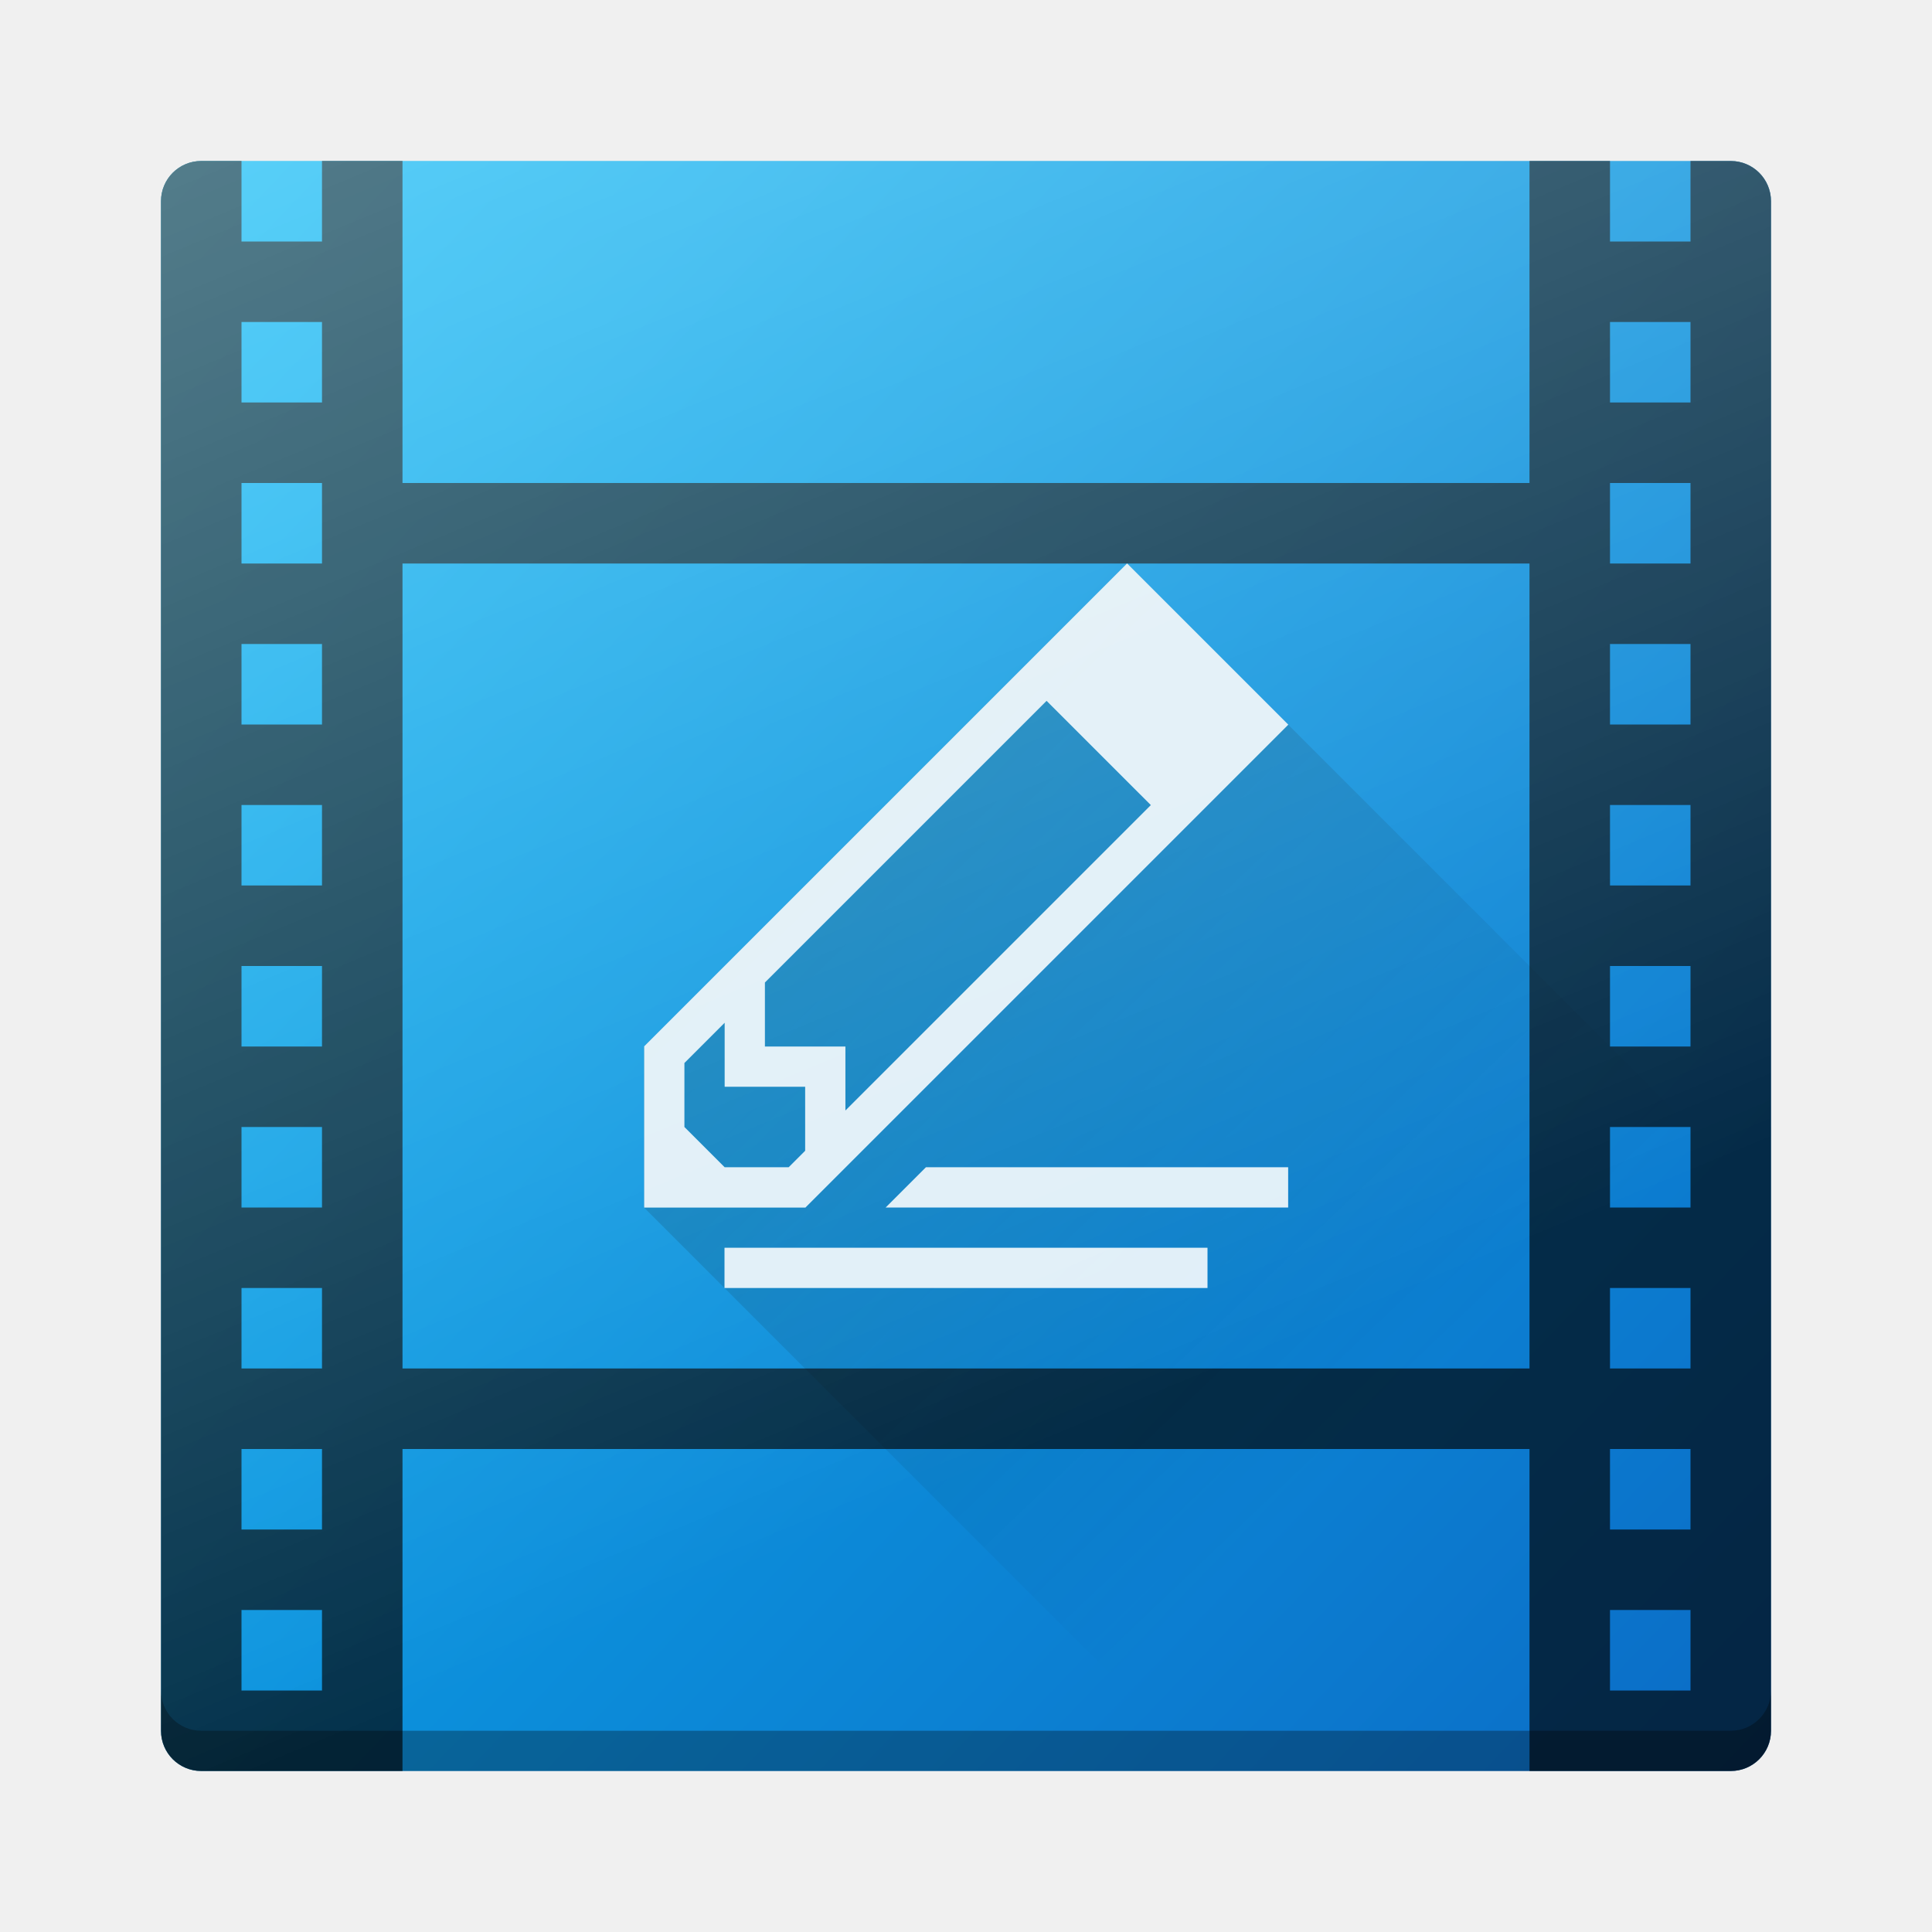
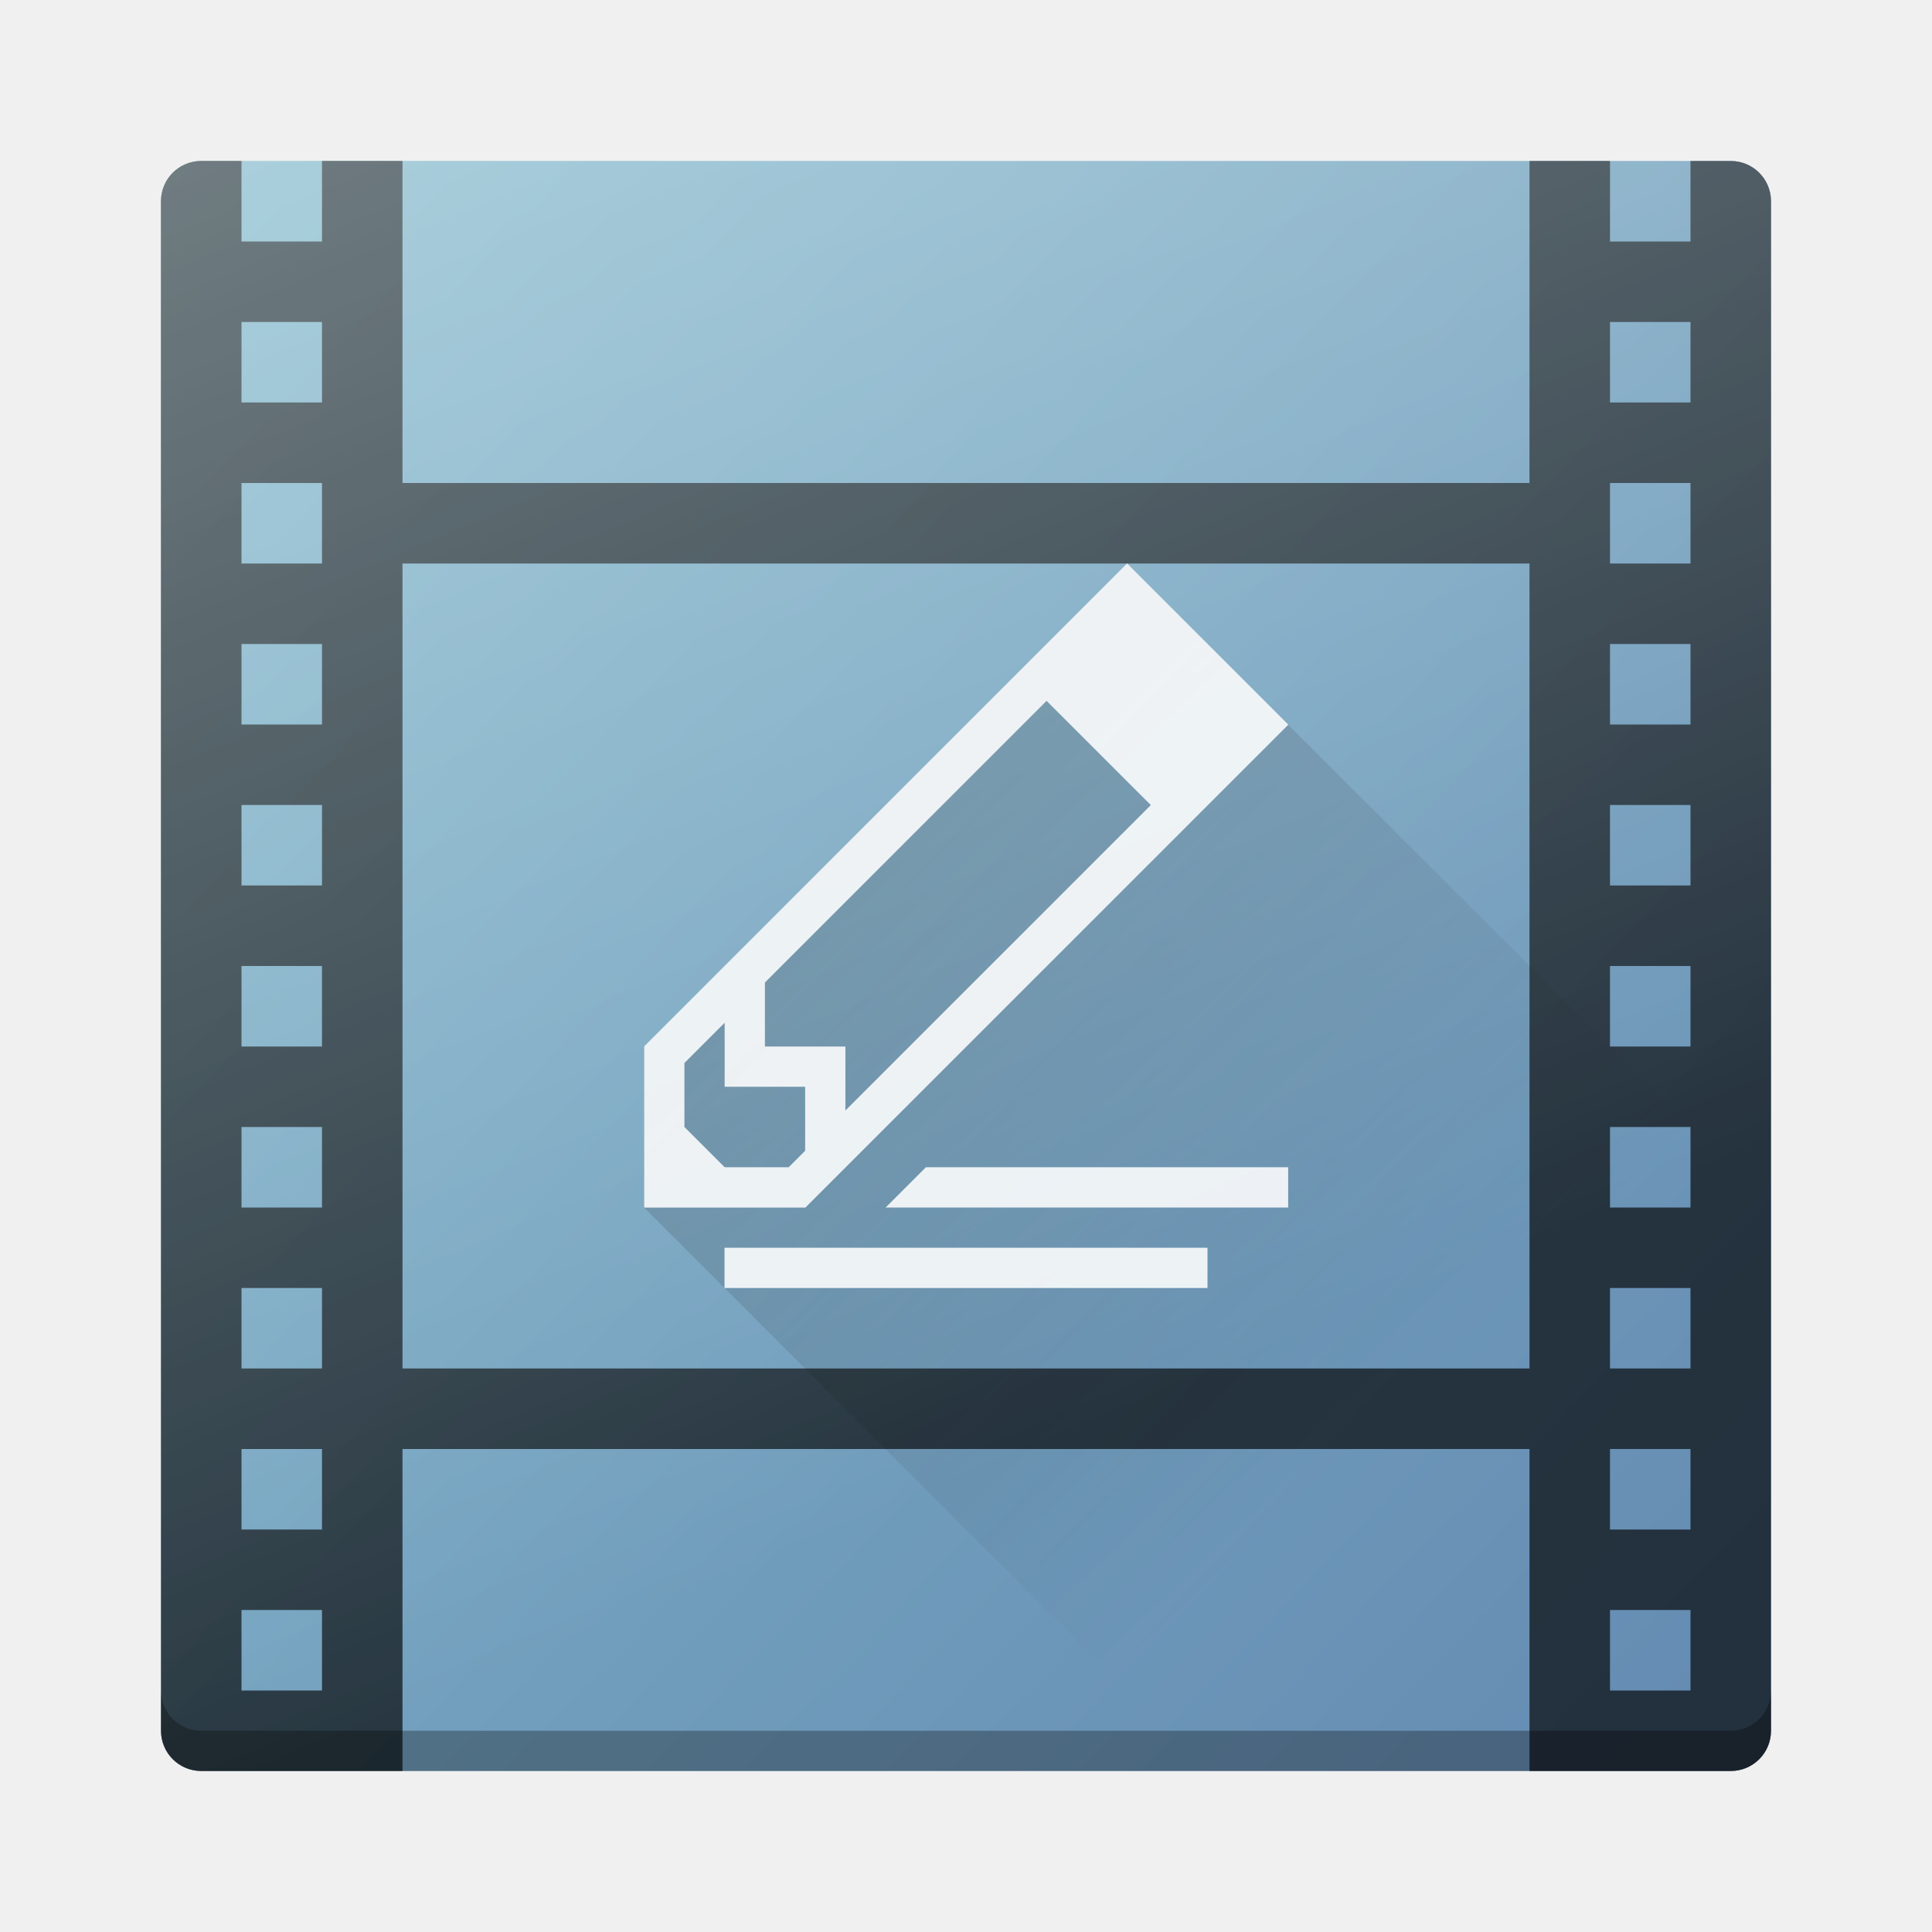
<svg xmlns="http://www.w3.org/2000/svg" xmlns:xlink="http://www.w3.org/1999/xlink" width="48" height="48" id="svg2" version="1.1">
  <defs id="defs4">
    <linearGradient id="linearGradient5169">
      <stop style="stop-color:#000000;stop-opacity:1;" offset="0" id="stop5171" />
      <stop style="stop-color:#000000;stop-opacity:0;" offset="1" id="stop5173" />
    </linearGradient>
    <linearGradient gradientTransform="translate(383.57,-499.8)" id="linearGradient4847" y1="541.8" x1="-430.57" y2="503.8" x2="-385.57" gradientUnits="userSpaceOnUse">
-       <stop stop-color="#197cf1" id="stop4849" style="stop-color:#0b5dbd;stop-opacity:1" />
-       <stop offset="1" stop-color="#21c9fb" id="stop4851" style="stop-color:#0dc4fb;stop-opacity:1" />
+       <stop stop-color="#197cf1" id="stop4849" style="stop-color:#5e81ac;stop-opacity:1" />
+       <stop offset="1" stop-color="#21c9fb" id="stop4851" style="stop-color:#88c0d0;stop-opacity:1" />
    </linearGradient>
    <linearGradient id="a" y1="538.8" x1="406.57" y2="507.52" x2="429.12" gradientUnits="userSpaceOnUse" gradientTransform="matrix(-1.81818,0,0,1.2469,1167.79,-128.03)">
      <stop stop-color="#f3ac12" id="stop7" />
      <stop offset="1" stop-color="#f5cb39" id="stop9" />
    </linearGradient>
    <linearGradient id="b" y1="31" x1="53" y2="18" x2="40" gradientUnits="userSpaceOnUse" gradientTransform="matrix(-1,0,0,-1,456.57,560.8)">
      <stop stop-color="#383e51" id="stop12" />
      <stop offset="1" stop-color="#655c6f" stop-opacity="0" id="stop14" />
    </linearGradient>
    <linearGradient id="c" y1="61" y2="47" x2="0" gradientUnits="userSpaceOnUse" gradientTransform="matrix(-1,0,0,1,442.57,482.8)">
      <stop stop-color="#fddda3" id="stop17" />
      <stop offset="1" stop-color="#fde3a7" id="stop19" />
    </linearGradient>
    <linearGradient id="d" y1="522.46" y2="541.2" gradientUnits="userSpaceOnUse" x2="0" gradientTransform="matrix(-1.81818,0,0,1.2469,1167.79,-128.03)">
      <stop stop-color="#daae00" id="stop22" />
      <stop offset="1" stop-color="#eca01c" id="stop24" />
    </linearGradient>
    <linearGradient id="e" y1="-512.8" x1="403.57" y2="-501.8" x2="390.57" gradientUnits="userSpaceOnUse" gradientTransform="translate(-384.57,499.8)">
      <stop stop-color="#f5cd52" id="stop27" />
      <stop offset="1" stop-color="#f8d474" id="stop29" />
    </linearGradient>
    <linearGradient id="f" x1="394.57" x2="435.57" gradientUnits="userSpaceOnUse">
      <stop stop-color="#e88f21" id="stop32" />
      <stop offset="1" stop-color="#e88f21" stop-opacity="0" id="stop34" />
    </linearGradient>
    <linearGradient id="g" x1="393.57" x2="439.57" gradientUnits="userSpaceOnUse">
      <stop stop-color="#ffffff" id="stop37" />
      <stop offset="1" stop-color="#ffffff" stop-opacity="0" id="stop39" />
    </linearGradient>
    <linearGradient gradientUnits="userSpaceOnUse" x2="2" y2="4" x1="46" y1="42" id="a-3" gradientTransform="matrix(0,-1,1,0,0,34)">
      <stop id="stop4202" stop-color="#2f3943" />
      <stop id="stop4204" stop-color="#4d5662" offset="1" />
    </linearGradient>
    <linearGradient gradientUnits="userSpaceOnUse" x2="-385.57" y2="503.8" x1="-430.57" y1="541.8" id="b-6" gradientTransform="translate(383.57,-499.8)">
      <stop id="stop4207" stop-color="#197cf1" />
      <stop id="stop4209" stop-color="#21c9fb" offset="1" />
    </linearGradient>
    <linearGradient gradientTransform="matrix(2,0,0,1,-848.8492,-509.6273)" gradientUnits="userSpaceOnUse" x2="404.57" y2="503.8" x1="408.57" y1="543.8" id="c-7">
      <stop id="stop4212" stop-color="#c61423" />
      <stop id="stop4214" stop-color="#dc2b41" offset="1" />
    </linearGradient>
    <linearGradient gradientTransform="translate(-440.2692,-509.6273)" gradientUnits="userSpaceOnUse" x2="429.93" y2="540.8" x1="408.57" y1="503.8" id="d-5">
      <stop id="stop4217" />
      <stop id="stop4219" stop-opacity="0" offset="1" />
    </linearGradient>
    <linearGradient id="linearGradient4222" y1="527.014" x1="406.501" y2="539.825" x2="419.974" gradientUnits="userSpaceOnUse" gradientTransform="translate(-386.57,-501.8)">
      <stop style="stop-color:#001043;stop-opacity:1" stop-color="#292c2f" id="stop4224" />
      <stop style="stop-color:#0f0d45;stop-opacity:0" offset="1" stop-opacity="0" id="stop4226" />
    </linearGradient>
    <linearGradient id="linearGradient4402">
      <stop id="stop4404" offset="0" style="stop-color:#ffffff;stop-opacity:1;" />
      <stop id="stop4406" offset="1" style="stop-color:#ffffff;stop-opacity:0;" />
    </linearGradient>
    <linearGradient x1="428.816" gradientTransform="translate(-384.57,-499.8)" gradientUnits="userSpaceOnUse" x2="388.865" y2="499.679" y1="547.634" id="a-62">
      <stop id="stop7-9" stop-color="#2a2c2f" />
      <stop id="stop9-1" stop-color="#536161" offset="1" />
    </linearGradient>
    <linearGradient gradientTransform="translate(50,0)" gradientUnits="userSpaceOnUse" x2="0" y2="14" y1="34" id="b-2">
      <stop style="stop-color:#bfc9c9;stop-opacity:1" id="stop12-7" stop-color="#536161" />
      <stop style="stop-color:#fbfbfb;stop-opacity:1" id="stop14-0" stop-color="#f4f5f5" offset="1" />
    </linearGradient>
    <linearGradient gradientTransform="translate(-386.57,-501.8)" gradientUnits="userSpaceOnUse" x2="419.974" y2="539.825" x1="406.501" y1="527.014" id="c-9">
      <stop id="stop17-3" stop-color="#292c2f" />
      <stop id="stop19-6" stop-opacity="0" offset="1" />
    </linearGradient>
    <style type="text/css" id="current-color-scheme">
   .ColorScheme-Text { color:#f2f2f2 }
  </style>
    <style type="text/css" id="current-color-scheme-3">
   .ColorScheme-Text { color:#f2f2f2 }
  </style>
    <style type="text/css" id="current-color-scheme-6">
   .ColorScheme-Text { color:#f2f2f2 }
  </style>
    <linearGradient y2="539.825" x2="419.974" y1="527.014" x1="406.501" gradientTransform="translate(-405.6462,-517.7687)" gradientUnits="userSpaceOnUse" id="linearGradient4358-3" xlink:href="#c-9" />
    <linearGradient gradientUnits="userSpaceOnUse" y2="33.5" x2="32.125" y1="-15.125" x1="11.875" id="linearGradient4408" xlink:href="#linearGradient4402" />
    <linearGradient y2="539.825" x2="419.974" y1="521.888" x1="412.158" gradientTransform="translate(-389.5524,-517.7687)" gradientUnits="userSpaceOnUse" id="linearGradient4358-6" xlink:href="#c-9" />
    <linearGradient id="a-6" y1="543.8" y2="503.8" x2="0" gradientUnits="userSpaceOnUse" gradientTransform="matrix(1.125,0,0,1,-476.4338,-500.5487)">
      <stop stop-color="#bd8d48" id="stop4380" />
      <stop offset="1" stop-color="#e8b971" id="stop4382" />
    </linearGradient>
    <linearGradient gradientTransform="translate(-425.3638,-500.5487)" id="b-7" y1="541.8" y2="505.8" x2="0" gradientUnits="userSpaceOnUse">
      <stop stop-color="#e3dfd6" id="stop4385" />
      <stop offset="1" stop-color="#f4f1e8" id="stop4387" />
    </linearGradient>
    <linearGradient id="c-5" y1="531.8" x1="414.57" y2="543.8" x2="426.57" gradientUnits="userSpaceOnUse">
      <stop stop-color="#383e51" id="stop4390" />
      <stop offset="1" stop-color="#655c6f" stop-opacity="0" id="stop4392" />
    </linearGradient>
    <linearGradient gradientTransform="translate(-425.3638,-500.5487)" id="d-0" y1="542.8" y2="504.8" x2="0" gradientUnits="userSpaceOnUse">
      <stop stop-color="#977a5c" id="stop4395" />
      <stop offset="1" stop-color="#9d8062" id="stop4397" />
    </linearGradient>
    <linearGradient gradientTransform="translate(-425.3638,-500.5487)" id="e-6" y1="528.8" x1="413.57" y2="533.8" x2="418.57" gradientUnits="userSpaceOnUse">
      <stop stop-color="#bdb49e" stop-opacity=".259" id="stop4400" />
      <stop offset="1" stop-color="#bdb49e" stop-opacity="0" id="stop4402" />
    </linearGradient>
    <linearGradient id="a-6-3" y1="543.8" y2="503.8" x2="0" gradientUnits="userSpaceOnUse" gradientTransform="matrix(1.125,0,0,1,-441.64,-503.8)">
      <stop stop-color="#bd8d48" id="stop4380-5" />
      <stop offset="1" stop-color="#e8b971" id="stop4382-6" />
    </linearGradient>
    <linearGradient gradientUnits="userSpaceOnUse" x2="-385.57" y2="503.8" x1="-430.57" y1="541.8" id="b-6-1" gradientTransform="translate(387.57,-510.8)">
      <stop id="stop4207-8" stop-color="#197cf1" />
      <stop id="stop4209-7" stop-color="#21c9fb" offset="1" />
    </linearGradient>
    <linearGradient xlink:href="#linearGradient4847" id="linearGradient4845" gradientUnits="userSpaceOnUse" gradientTransform="translate(383.57,-499.8)" x1="-331.57" y1="549.742" x2="-383.57" y2="499.8" />
    <linearGradient gradientUnits="userSpaceOnUse" x2="27" y2="44" x1="8" y1="25" id="a-2" gradientTransform="translate(40,-32)">
      <stop id="stop4858" />
      <stop id="stop4860" stop-opacity="0" offset="1" />
    </linearGradient>
    <linearGradient gradientUnits="userSpaceOnUse" x2="0" y2="18" y1="44" id="b-0" gradientTransform="translate(40,-32)">
      <stop id="stop4863" stop-color="#c6cdd1" />
      <stop id="stop4865" stop-color="#e0e5e7" offset="1" />
    </linearGradient>
    <linearGradient gradientUnits="userSpaceOnUse" x2="0" y2="16" y1="20" id="c-2">
      <stop id="stop4868" stop-color="#06a370" />
      <stop id="stop4870" stop-color="#22d1b0" offset="1" />
    </linearGradient>
    <linearGradient gradientUnits="userSpaceOnUse" x2="0" y2="4" y1="21" id="d-3" xlink:href="#c-2" />
    <linearGradient gradientUnits="userSpaceOnUse" x2="0" y2="4" y1="15" id="e-7" xlink:href="#c-2" />
    <linearGradient gradientUnits="userSpaceOnUse" x2="0" y2="7" y1="16" id="f-5" xlink:href="#c-2" />
    <linearGradient gradientUnits="userSpaceOnUse" x2="0" y2="10" y1="17" id="g-9" xlink:href="#c-2" />
    <linearGradient gradientUnits="userSpaceOnUse" x2="0" y2="8" y1="17" id="h">
      <stop id="stop4877" stop-color="#c61423" />
      <stop id="stop4879" stop-color="#dc2b41" offset="1" />
    </linearGradient>
    <linearGradient gradientUnits="userSpaceOnUse" x2="0" y2="12" y1="17" id="i" xlink:href="#h" />
    <linearGradient gradientUnits="userSpaceOnUse" x2="0" y2="12" y1="21" id="j" xlink:href="#h" />
    <linearGradient gradientUnits="userSpaceOnUse" x2="0" y2="10" y1="25" id="k" gradientTransform="translate(-1.582173,7)">
      <stop id="stop4884" stop-color="#f39c12" />
      <stop id="stop4886" stop-color="#f5ab35" offset="1" />
    </linearGradient>
    <linearGradient gradientUnits="userSpaceOnUse" x2="0" y2="10" y1="25" id="k-2" gradientTransform="translate(-8,-12)">
      <stop id="stop4884-2" stop-color="#f39c12" />
      <stop id="stop4886-8" stop-color="#f5ab35" offset="1" />
    </linearGradient>
    <linearGradient xlink:href="#linearGradient5169" id="linearGradient5175" x1="18" y1="13" x2="37" y2="33" gradientUnits="userSpaceOnUse" />
  </defs>
  <rect ry="1" width="40" x="4" y="4" rx="1" height="40" id="rect23" style="color:#000000;clip-rule:nonzero;display:inline;overflow:visible;visibility:visible;opacity:1;isolation:auto;mix-blend-mode:normal;color-interpolation:sRGB;color-interpolation-filters:linearRGB;solid-color:#000000;solid-opacity:1;fill:url(#linearGradient4845);fill-opacity:1;fill-rule:nonzero;stroke-width:0.5;stroke-linecap:butt;stroke-linejoin:round;stroke-miterlimit:4;stroke-dasharray:none;stroke-dashoffset:0;stroke-opacity:1;color-rendering:auto;image-rendering:auto;shape-rendering:auto;text-rendering:auto;enable-background:accumulate;filter-blend-mode:normal;filter-gaussianBlur-deviation:0" />
  <path style="fill:#000000;stroke-width:0.5;stroke-linejoin:round;fill-opacity:1;opacity:0.656" d="M 5,4 C 4.446,4 4,4.446 4,5 l 0,7 0,6 0,16 0,9 c 0,0.554 0.446,1 1,1 l 1,0 2,0 2,0 0,-8 28,0 0,8 2,0 2,0 1,0 c 0.554,0 1,-0.446 1,-1 L 44,5 C 44,4.446 43.554,4 43,4 l -1,0 0,2 -2,0 0,-2 -2,0 0,6 0,2 -28,0 0,-2 L 10,4 8,4 8,6 6,6 6,4 Z m 1,4 2,0 0,2 -2,0 z m 34,0 2,0 0,2 -2,0 z m -34,4 2,0 0,2 -2,0 z m 34,0 2,0 0,2 -2,0 z m -34,4 2,0 0,2 -2,0 z m 4,-2 28,0 0,2 0,18 -28,0 0,-2 0,-16 z m 30,2 2,0 0,2 -2,0 z m -34,4 2,0 0,2 -2,0 z m 34,0 2,0 0,2 -2,0 z m -34,4 2,0 0,2 -2,0 z m 34,0 2,0 0,2 -2,0 z m -34,4 2,0 0,2 -2,0 z m 34,0 2,0 0,2 -2,0 z m -34,4 2,0 0,2 -2,0 z m 34,0 2,0 0,2 -2,0 z m -34,4 2,0 0,2 -2,0 z m 34,0 2,0 0,2 -2,0 z m -34,4 2,0 0,2 -2,0 z m 34,0 2,0 0,2 -2,0 z" id="path4229" />
  <path id="rect4185" d="m 4,42 0,1 c 0,0.554 0.446,1 1,1 l 38,0 c 0.554,0 1,-0.446 1,-1 l 0,-1 c 0,0.554 -0.446,1 -1,1 l -38,0 c -0.554,0 -1,-0.446 -1,-1 z" style="opacity:0.3;fill:#000000;fill-opacity:1" />
  <path style="fill:url(#linearGradient5175);fill-rule:evenodd;stroke:none;stroke-width:1px;stroke-linecap:butt;stroke-linejoin:miter;stroke-opacity:1;fill-opacity:1;opacity:0.242" d="M 28 14 L 16 26 L 16 30 L 30 44 L 43 44 C 43.554 44 44 43.554 44 43 L 44 30 L 28 14 z" id="path5164" />
  <path d="m 28,14 -11.992,11.992 -0.004,0 0,4.01 4.01,0 0,-0.004 11.992,-11.992 -0.002,-0.002 0.002,-0.002 -4,-4 -0.002,0.002 z m -1.998,3.412 2.59,2.59 -7.588,7.588 0,-1.59 -2,0 0,-1.59 z m -7.998,7.998 0,1.59 2,0 0,1.59 -0.41,0.41 -1.59,0 -1,-1 0,-1.59 z m 5,3.59 -1,1 10,0 0,-1 z" id="path53" style="color:#000000;clip-rule:nonzero;display:inline;overflow:visible;visibility:visible;opacity:0.872;isolation:auto;mix-blend-mode:normal;color-interpolation:sRGB;color-interpolation-filters:linearRGB;solid-color:#000000;solid-opacity:1;fill:#ffffff;fill-opacity:1;fill-rule:evenodd;stroke-width:1;stroke-linecap:butt;stroke-linejoin:miter;stroke-miterlimit:4;stroke-dasharray:none;stroke-dashoffset:0;stroke-opacity:1;color-rendering:auto;image-rendering:auto;shape-rendering:auto;text-rendering:auto;enable-background:accumulate" />
  <rect ry="1" width="40" x="4" y="4" rx="1" height="40" id="rect4400" style="opacity:0.436;fill:url(#linearGradient4408);fill-opacity:1" />
  <rect style="color:#000000;clip-rule:nonzero;display:inline;overflow:visible;visibility:visible;opacity:0.872;isolation:auto;mix-blend-mode:normal;color-interpolation:sRGB;color-interpolation-filters:linearRGB;solid-color:#000000;solid-opacity:1;fill:#ffffff;fill-opacity:1;fill-rule:evenodd;stroke:none;stroke-width:1;stroke-linecap:butt;stroke-linejoin:miter;stroke-miterlimit:4;stroke-dasharray:none;stroke-dashoffset:0;stroke-opacity:1;marker:none;color-rendering:auto;image-rendering:auto;shape-rendering:auto;text-rendering:auto;enable-background:accumulate" id="rect5158" width="12" height="1" x="18" y="31" rx="0" ry="1" />
</svg>
